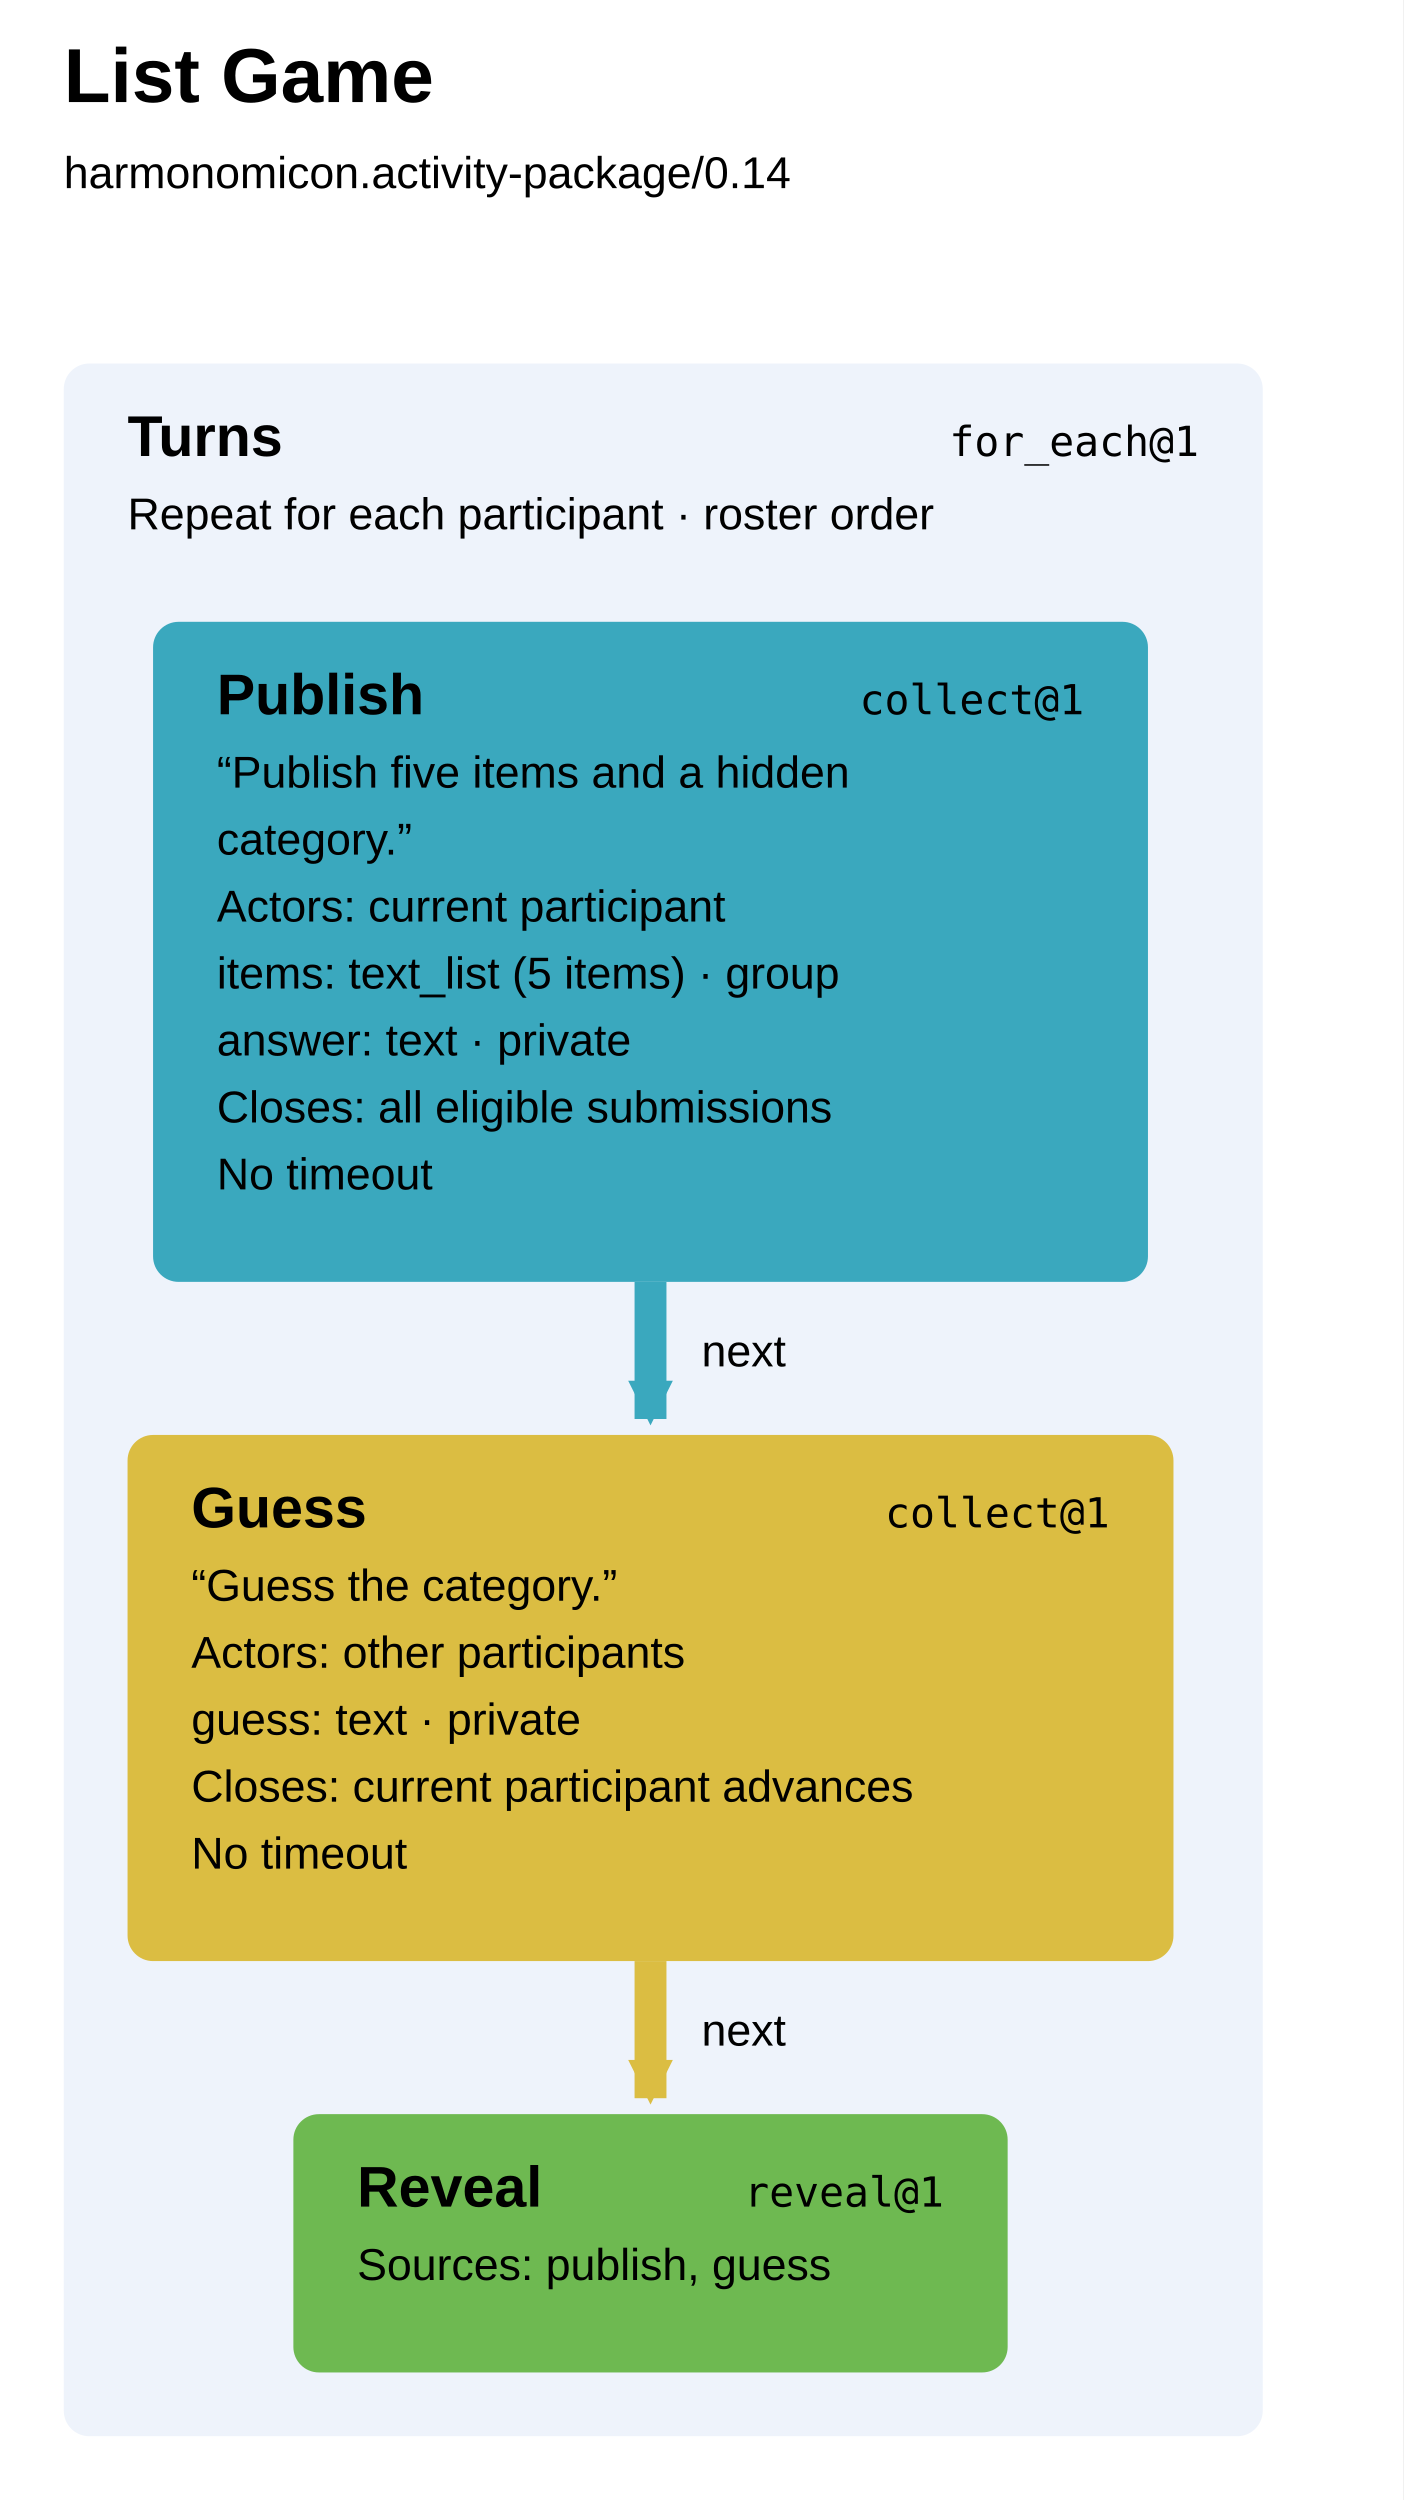
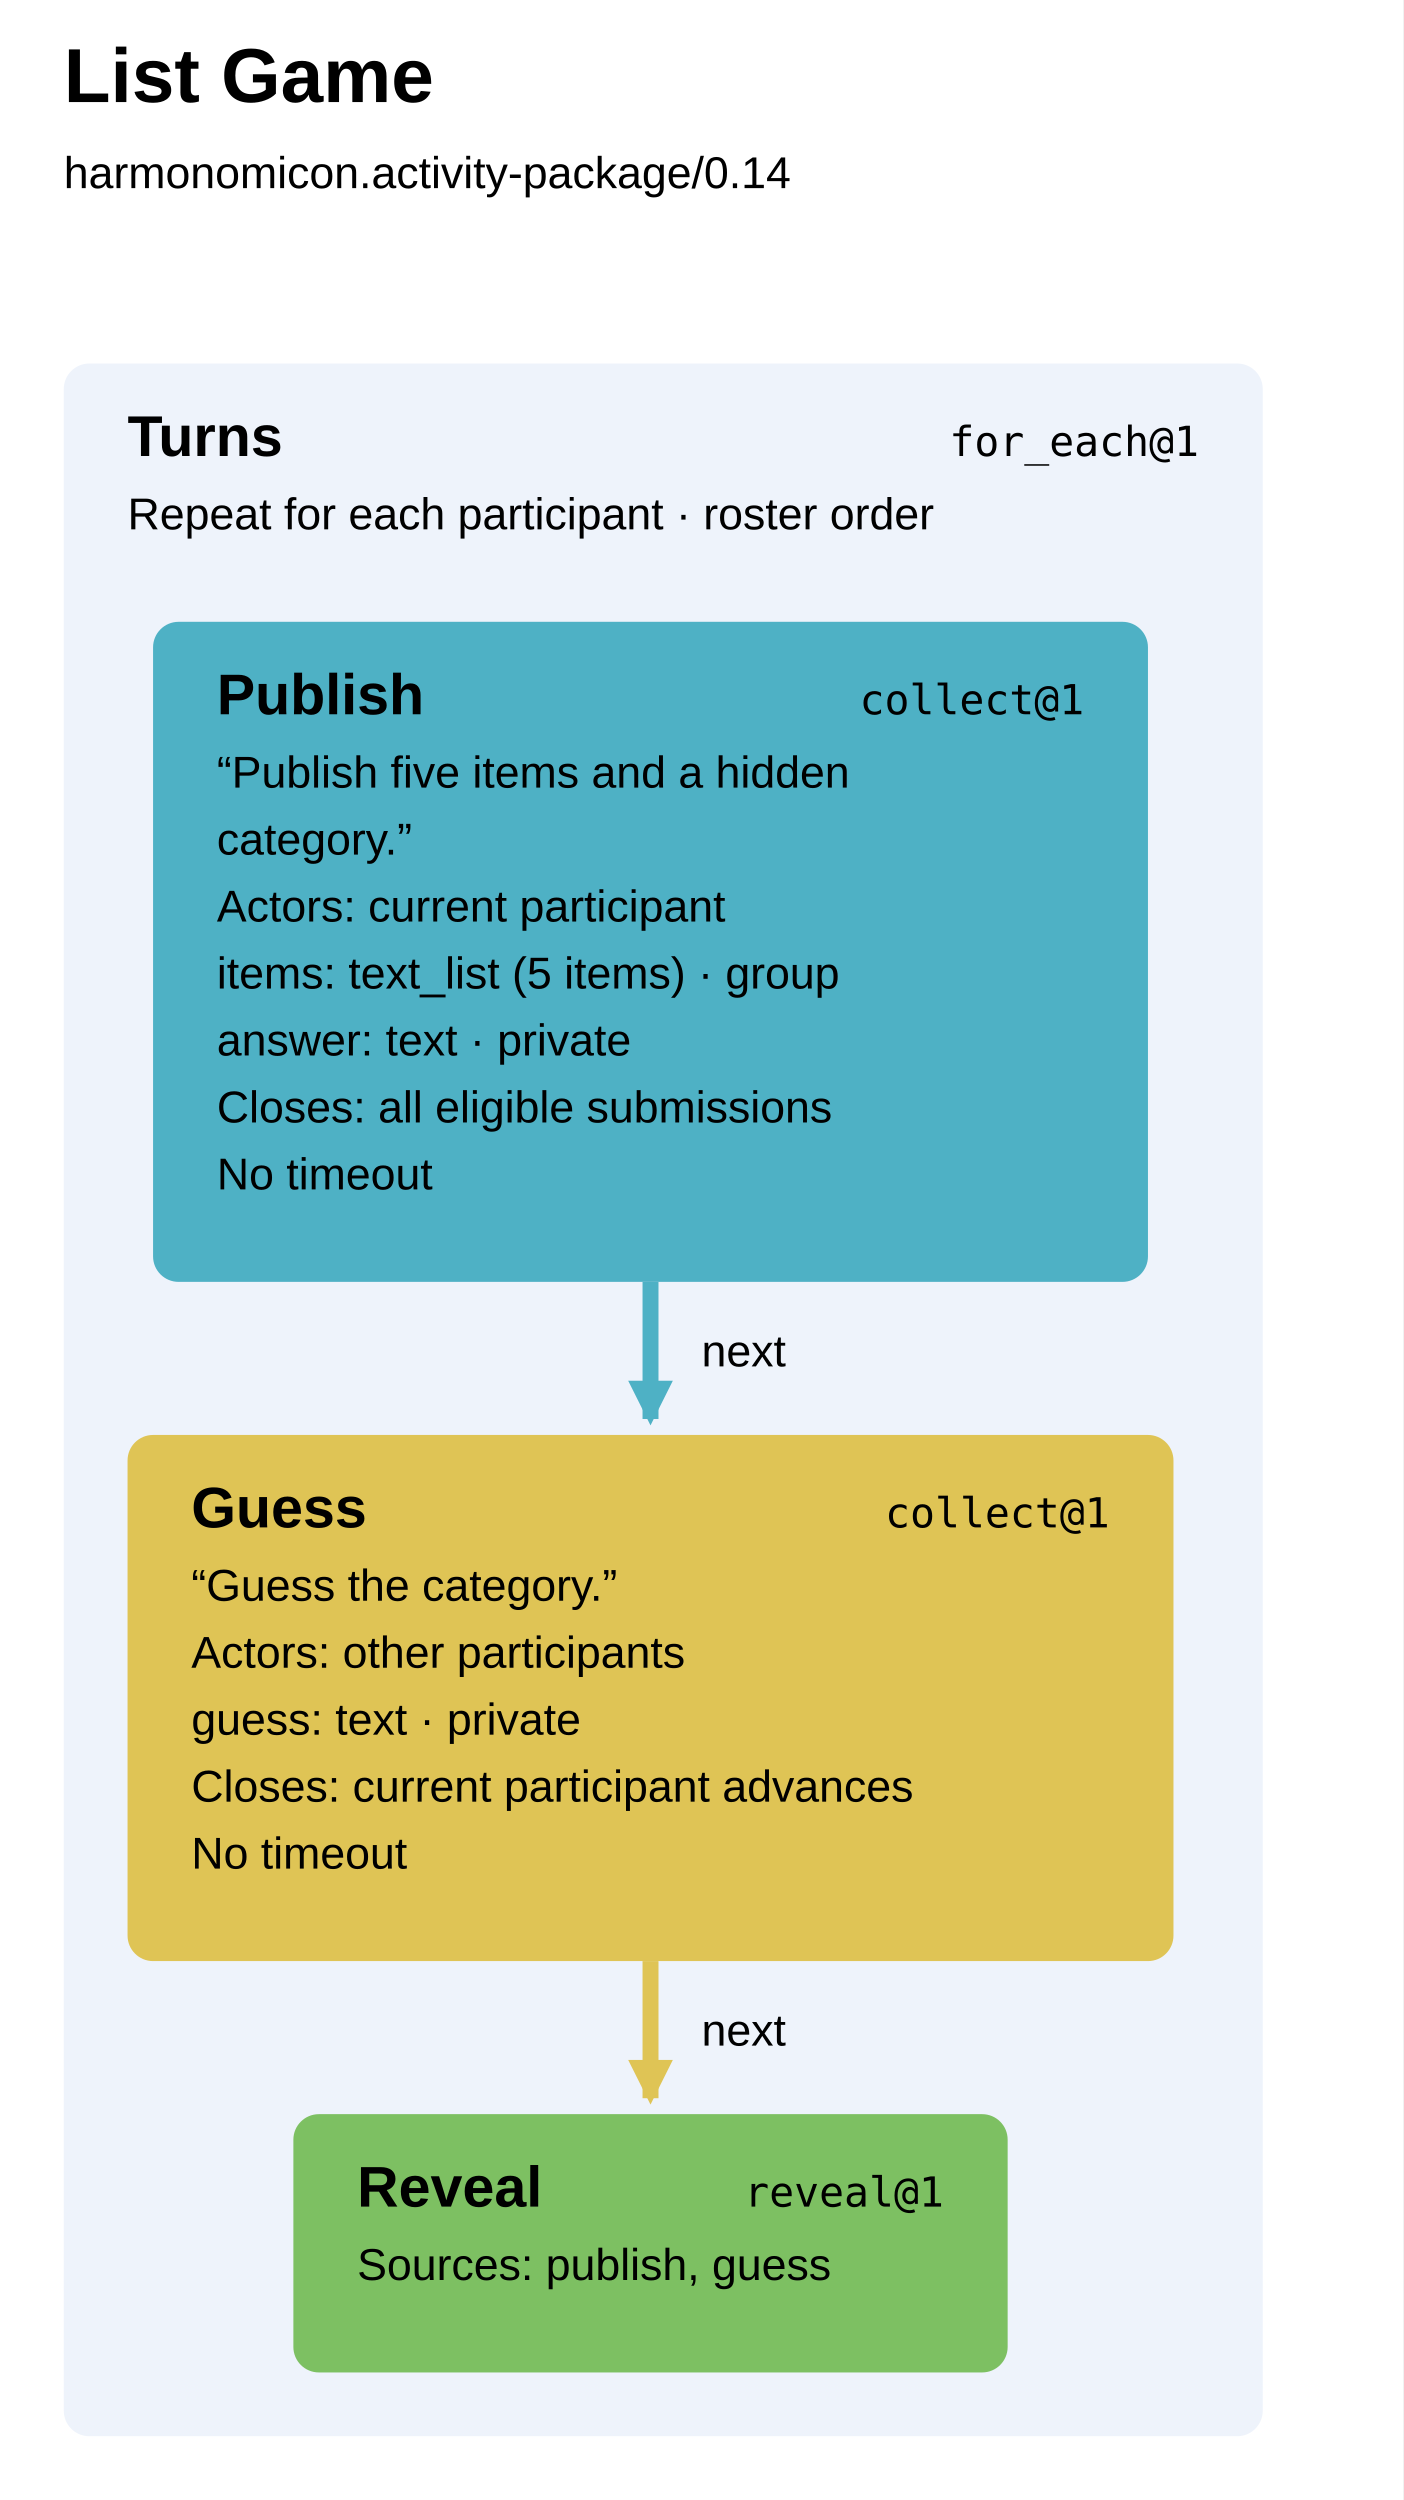
<svg xmlns="http://www.w3.org/2000/svg" width="440" height="784" viewBox="0 0 440 784" aria-label="List Game runbook" style="font-family:Arial,sans-serif;fill:black">
  <defs>
    <marker id="arrow-0" markerUnits="userSpaceOnUse" markerWidth="14" markerHeight="14" refX="12" refY="7" orient="auto">
-       <path d="M0 0L14 7L0 14Z" fill="#3aa8be" />
+       <path d="M0 0L14 7L0 14Z" fill="#4eb1c5" />
    </marker>
    <marker id="arrow-1" markerUnits="userSpaceOnUse" markerWidth="14" markerHeight="14" refX="12" refY="7" orient="auto">
-       <path d="M0 0L14 7L0 14Z" fill="#dbbd42" />
+       <path d="M0 0L14 7L0 14Z" fill="#dfc455" />
    </marker>
  </defs>
  <rect width="100%" height="100%" fill="white" />
  <text x="20" y="32" font-size="24" font-weight="700">List Game</text>
  <text x="20" y="59" font-size="14">harmonomicon.activity-package/0.14</text>
  <g data-step="turns" tabindex="0" role="button" aria-label="turns for_each@1">
    <rect x="20" y="114" width="376" height="650" rx="8" fill="#eef3fb" />
    <text x="40" y="143" font-weight="700" font-size="18">Turns</text>
    <text x="376" y="143" text-anchor="end" font-family="ui-monospace, SFMono-Regular, Menlo, Consolas, monospace" font-size="13">for_each@1</text>
    <text x="40" y="166" font-size="14">Repeat for each participant · roster order</text>
  </g>
  <g data-step="publish" tabindex="0" role="button" aria-label="publish collect@1">
-     <rect x="48" y="195" width="312" height="207" rx="8" fill="#3aa8be" />
+     <rect x="48" y="195" width="312" height="207" rx="8" fill="#4eb1c5" />
    <text x="68" y="224" font-weight="700" font-size="18">Publish</text>
    <text x="340" y="224" text-anchor="end" font-family="ui-monospace, SFMono-Regular, Menlo, Consolas, monospace" font-size="13">collect@1</text>
    <text x="68" y="247" font-size="14">“Publish five items and a hidden</text>
    <text x="68" y="268" font-size="14">category.”</text>
    <text x="68" y="289" font-size="14">Actors: current participant</text>
    <text x="68" y="310" font-size="14">items: text_list (5 items) · group</text>
    <text x="68" y="331" font-size="14">answer: text · private</text>
    <text x="68" y="352" font-size="14">Closes: all eligible submissions</text>
    <text x="68" y="373" font-size="14">No timeout</text>
  </g>
  <g data-step="guess" tabindex="0" role="button" aria-label="guess collect@1">
-     <rect x="40" y="450" width="328" height="165" rx="8" fill="#dbbd42" />
+     <rect x="40" y="450" width="328" height="165" rx="8" fill="#dfc455" />
    <text x="60" y="479" font-weight="700" font-size="18">Guess</text>
    <text x="348" y="479" text-anchor="end" font-family="ui-monospace, SFMono-Regular, Menlo, Consolas, monospace" font-size="13">collect@1</text>
    <text x="60" y="502" font-size="14">“Guess the category.”</text>
    <text x="60" y="523" font-size="14">Actors: other participants</text>
    <text x="60" y="544" font-size="14">guess: text · private</text>
    <text x="60" y="565" font-size="14">Closes: current participant advances</text>
    <text x="60" y="586" font-size="14">No timeout</text>
  </g>
  <g data-step="reveal" tabindex="0" role="button" aria-label="reveal reveal@1">
-     <rect x="92" y="663" width="224" height="81" rx="8" fill="#6eb951" />
+     <rect x="92" y="663" width="224" height="81" rx="8" fill="#7dc062" />
    <text x="112" y="692" font-weight="700" font-size="18">Reveal</text>
    <text x="296" y="692" text-anchor="end" font-family="ui-monospace, SFMono-Regular, Menlo, Consolas, monospace" font-size="13">reveal@1</text>
    <text x="112" y="715" font-size="14">Sources: publish, guess</text>
  </g>
-   <path d="M 204 402 L 204 445" fill="none" stroke="#3aa8be" stroke-width="10" marker-end="url(#arrow-0)" />
+   <path d="M 204 402 L 204 445" fill="none" stroke="#4eb1c5" stroke-width="5" marker-end="url(#arrow-0)" />
  <text x="220" y="428.5" font-size="14">next</text>
-   <path d="M 204 615 L 204 658" fill="none" stroke="#dbbd42" stroke-width="10" marker-end="url(#arrow-1)" />
+   <path d="M 204 615 L 204 658" fill="none" stroke="#dfc455" stroke-width="5" marker-end="url(#arrow-1)" />
  <text x="220" y="641.5" font-size="14">next</text>
</svg>
